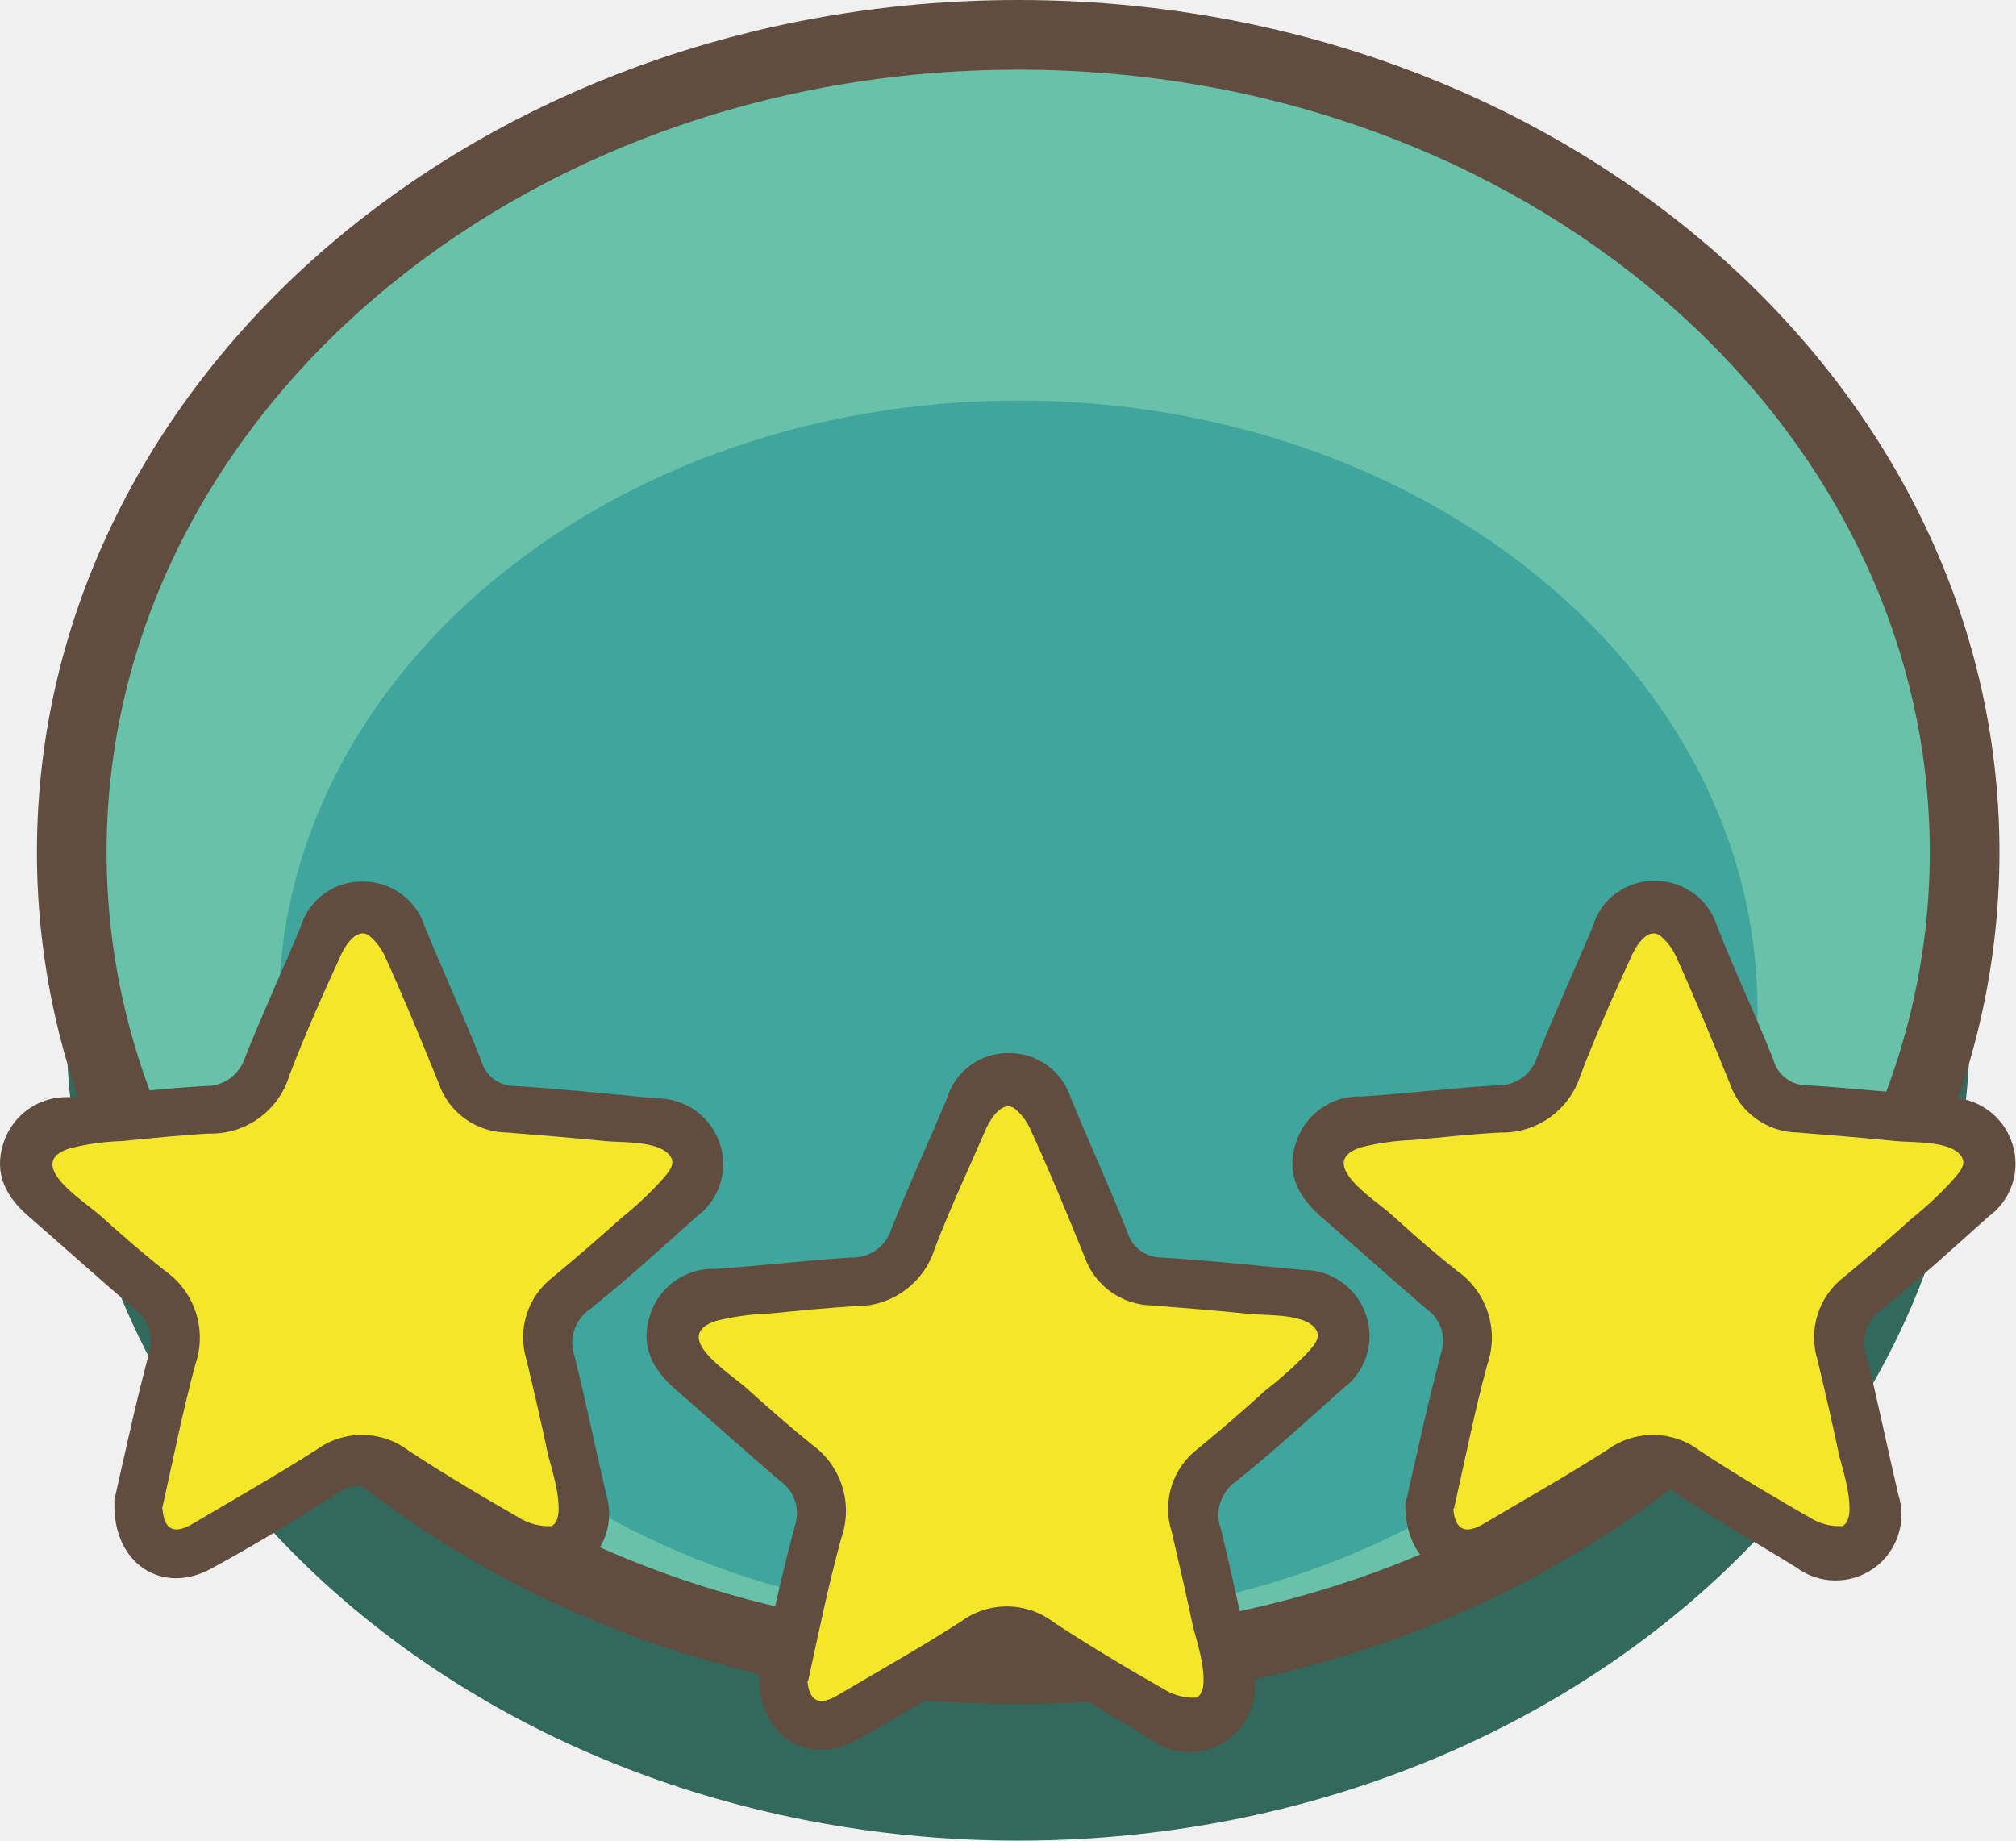
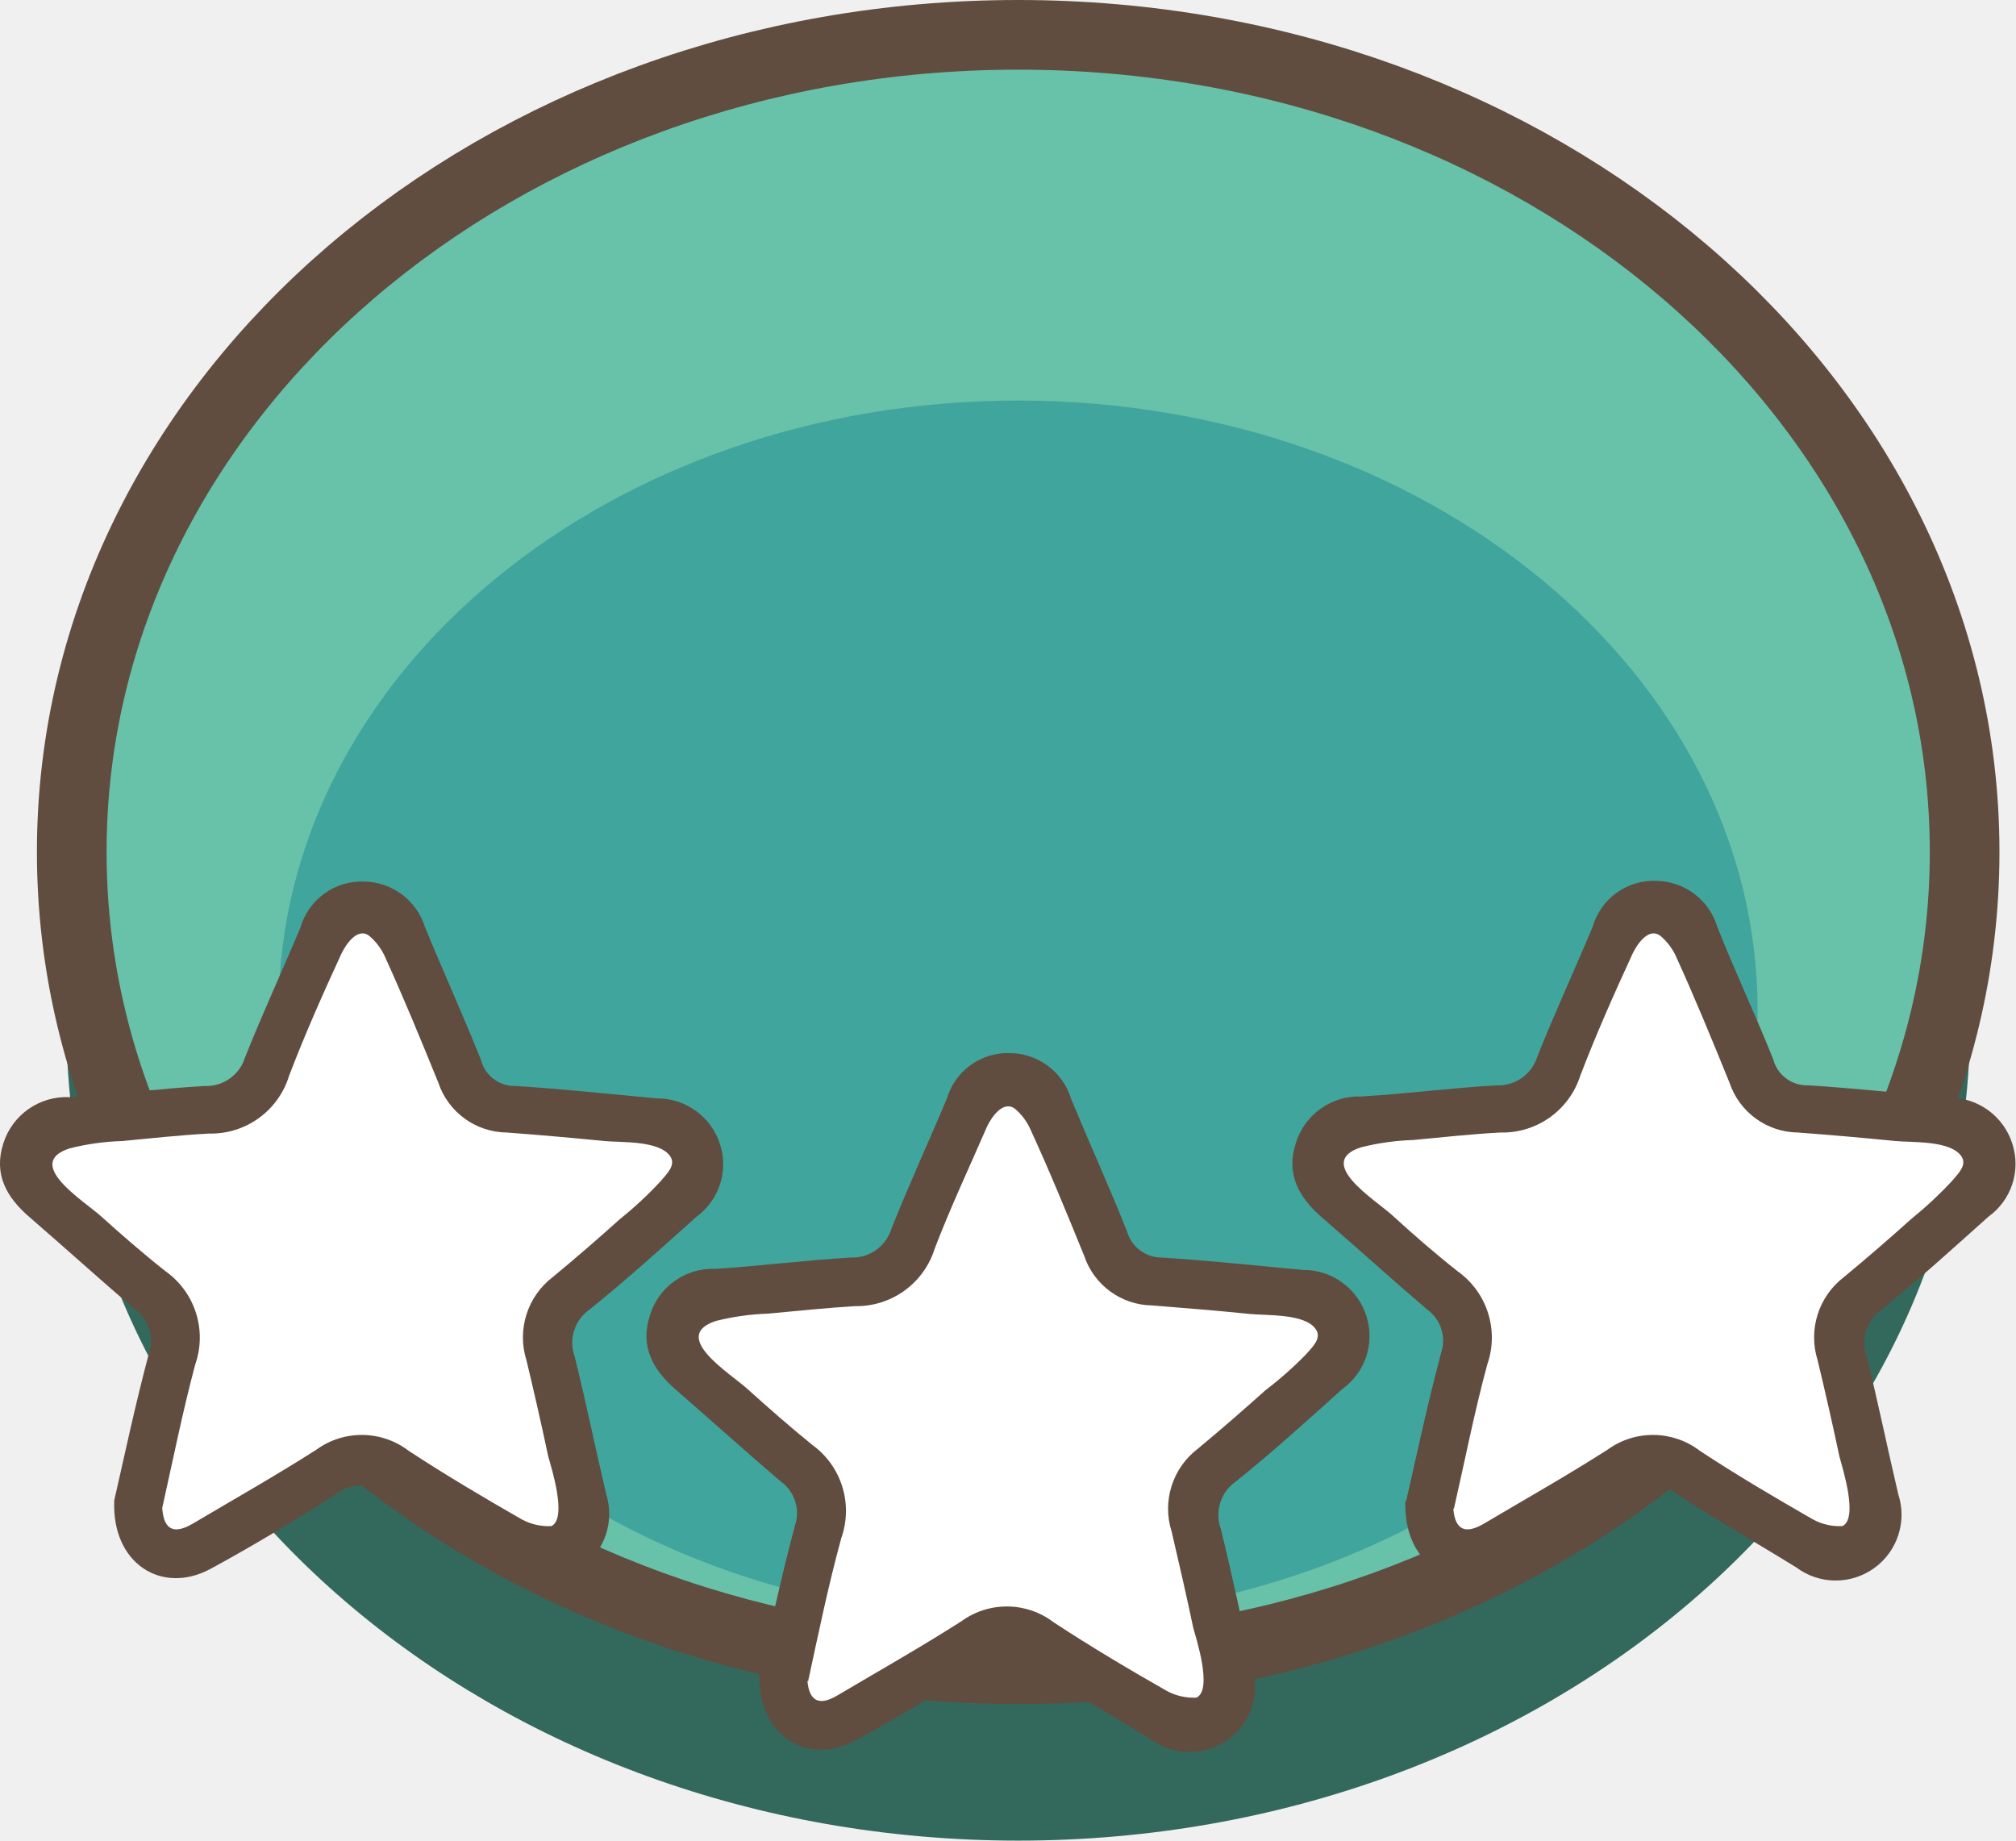
<svg xmlns="http://www.w3.org/2000/svg" viewBox="0 0 115.76 105.69">
  <defs>
-     <style>.cls-1{fill:#33695d;}.cls-2{fill:none;stroke:#604d3f;stroke-width:8px;}.cls-3{fill:#68c1a9;}.cls-4{fill:#40a69d;}.cls-5{fill:#f4e629;}.cls-6{fill:#604d3f;}</style>
+     <style>.cls-1{fill:#33695d;}.cls-2{fill:none;stroke:#604d3f;stroke-width:8px;}.cls-3{fill:#68c1a9;}.cls-4{fill:#40a69d;}.cls-5{fill:#fff;}.cls-6{fill:#604d3f;}</style>
  </defs>
  <g id="圖層_2" data-name="圖層 2">
    <g id="圖層_1-2" data-name="圖層 1">
      <path class="cls-1" d="M113.12,58.78c0,25.91-24.47,46.91-54.65,46.91S3.81,84.69,3.81,58.78,28.28,11.87,58.47,11.87s54.65,21,54.65,46.91" />
-       <path class="cls-2" d="M110.81,48.93c0,24.81-23.43,44.92-52.34,44.92S6.12,73.74,6.12,48.93,29.56,4,58.47,4,110.81,24.11,110.81,48.93Z" />
-       <path class="cls-3" d="M110.81,48.93c0,24.81-23.43,44.92-52.34,44.92S6.12,73.74,6.12,48.93,29.56,4,58.47,4s52.34,20.11,52.34,44.93" />
+       <path class="cls-2" d="M110.81,48.92c0,24.82-23.43,44.93-52.34,44.93S6.12,73.74,6.12,48.92,29.56,4,58.47,4,110.81,24.11,110.81,48.92Z" />
+       <path class="cls-3" d="M110.81,48.92c0,24.82-23.43,44.93-52.34,44.93S6.12,73.74,6.12,48.92,29.56,4,58.47,4s52.34,20.11,52.34,44.92" />
      <path class="cls-4" d="M100.92,58c0,19.33-19,35-42.45,35S16,77.35,16,58,35,23,58.47,23s42.45,15.68,42.45,35" />
-       <path class="cls-5" d="M58.39,62.47s-1.91-.72-3,2.82-4.66,7.94-4.66,7.94L40.35,74.8l-1.58,2.1L41,79.33l6,6.16-1.38,6.82-.32,5.12,1.9,2L55,95.27l3.87-1.58,3.81,2.49,5.57,3a12.32,12.32,0,0,0,2.3-.79c.07-.2-2.69-9.64-2.69-9.64l1-2.63,2.89-3.54,3.8-3.67,1-3-4.14-2.36-5.84-.06L64,73.42,63.17,70l-1.7-5.12Z" />
-       <path class="cls-6" d="M43.64,96.09c.58-2.53,1.21-5.52,2-8.47a2.23,2.23,0,0,0-.82-2.56c-2-1.71-4-3.51-6-5.25-1.32-1.14-2.08-2.48-1.51-4.25a3.79,3.79,0,0,1,3.79-2.7c2.59-.17,5.17-.49,7.75-.65a2.33,2.33,0,0,0,2.33-1.63c1-2.52,2.14-5,3.18-7.47A3.66,3.66,0,0,1,58,60.47a3.7,3.7,0,0,1,3.5,2.61c1.05,2.56,2.21,5.07,3.22,7.64a2.06,2.06,0,0,0,2,1.49c2.7.17,5.4.46,8.09.71a3.79,3.79,0,0,1,3.66,2.68,3.74,3.74,0,0,1-1.38,4.15c-2,1.79-4,3.62-6.14,5.33a2.34,2.34,0,0,0-.85,2.71c.65,2.62,1.19,5.28,1.8,7.91a3.78,3.78,0,0,1-5.86,4.16c-2.26-1.4-4.56-2.71-6.77-4.17a2.38,2.38,0,0,0-3,0c-2.33,1.49-4.7,2.92-7.12,4.24-2.81,1.53-5.69-.29-5.55-3.89m2.76.46c.11,1.26.74,1.44,1.73.85,2.38-1.41,4.8-2.76,7.12-4.26a4.43,4.43,0,0,1,5.3.07c2.12,1.39,4.3,2.69,6.5,3.94a3.22,3.22,0,0,0,1.69.38c.94-.44,0-3.35-.18-4-.39-1.85-.81-3.68-1.24-5.52a4.33,4.33,0,0,1,1.51-4.78q2-1.64,3.87-3.34A22.46,22.46,0,0,0,75,77.76c.34-.4.9-.89.57-1.41-.59-.94-2.84-.8-3.79-.9-1.86-.19-3.74-.34-5.61-.49a4.19,4.19,0,0,1-3.92-2.86c-1-2.46-2-4.89-3.11-7.31a3.37,3.37,0,0,0-.82-1.09c-.67-.57-1.35.39-1.65,1-1,2.31-2.09,4.62-3,7A4.7,4.7,0,0,1,49.11,75c-1.66.1-3.32.27-5,.43a14.18,14.18,0,0,0-3,.42c-2.67.87.8,3,1.78,3.88,1.22,1.1,2.45,2.18,3.73,3.22a4.68,4.68,0,0,1,1.69,5.36C47.57,91,47,93.78,46.4,96.55" />
-       <path class="cls-5" d="M21.29,52.57s-1.9-.72-3,2.83-4.65,7.93-4.65,7.93L3.25,64.91,1.68,67l2.23,2.42,6,6.17L8.5,82.42l-.33,5.12,1.9,2,7.81-4.19,3.87-1.58,3.8,2.49,5.58,3a12.57,12.57,0,0,0,2.3-.79c.06-.2-2.69-9.65-2.69-9.65l1.05-2.62,2.88-3.54L38.48,69l1-3-4.13-2.36-5.84-.06-2.56-.07-.85-3.48-1.71-5.11Z" />
-       <path class="cls-6" d="M6.55,86.2c.58-2.53,1.21-5.52,2-8.47a2.23,2.23,0,0,0-.82-2.56c-2-1.71-4-3.51-6-5.25C.38,68.78-.38,67.44.19,65.66A3.8,3.8,0,0,1,4,63c2.58-.16,5.16-.49,7.75-.64a2.33,2.33,0,0,0,2.32-1.64c1-2.51,2.15-5,3.18-7.46a3.66,3.66,0,0,1,3.65-2.64,3.71,3.71,0,0,1,3.5,2.61c1.05,2.56,2.2,5.07,3.22,7.64a2,2,0,0,0,2,1.49c2.7.17,5.39.46,8.09.71a3.78,3.78,0,0,1,3.65,2.68A3.73,3.73,0,0,1,40,69.86c-2,1.79-4,3.62-6.14,5.33A2.33,2.33,0,0,0,33,77.9c.65,2.62,1.19,5.27,1.81,7.91A3.78,3.78,0,0,1,29,90c-2.25-1.39-4.56-2.7-6.76-4.16a2.36,2.36,0,0,0-3,0c-2.33,1.49-4.7,2.92-7.13,4.24-2.81,1.53-5.68-.3-5.54-3.89m2.76.46c.1,1.26.73,1.44,1.73.85,2.38-1.41,4.79-2.77,7.12-4.26a4.43,4.43,0,0,1,5.3.07c2.12,1.39,4.3,2.68,6.5,3.94a3.2,3.2,0,0,0,1.69.38c.93-.44,0-3.35-.18-4-.39-1.85-.81-3.68-1.25-5.52a4.36,4.36,0,0,1,1.51-4.78c1.32-1.09,2.6-2.2,3.87-3.34a21.57,21.57,0,0,0,2.32-2.16c.33-.4.89-.9.57-1.41-.6-.95-2.85-.8-3.79-.9-1.87-.19-3.74-.34-5.61-.49a4.19,4.19,0,0,1-3.93-2.86c-1-2.46-2-4.9-3.1-7.31a3.4,3.4,0,0,0-.83-1.09c-.67-.57-1.35.39-1.64,1-1.06,2.3-2.09,4.62-3,7A4.69,4.69,0,0,1,12,65.09c-1.66.09-3.31.27-5,.43a14.09,14.09,0,0,0-3,.42c-2.67.86.79,3,1.78,3.88C7,70.92,8.24,72,9.51,73a4.68,4.68,0,0,1,1.7,5.36c-.73,2.72-1.28,5.49-1.9,8.26" />
-       <path class="cls-5" d="M95.48,52.57s-1.9-.72-3,2.83-4.66,7.93-4.66,7.93L77.44,64.91,75.87,67l2.23,2.42,6,6.17-1.38,6.82-.33,5.12,1.9,2,7.81-4.19,3.87-1.58,3.8,2.49,5.58,3a12.57,12.57,0,0,0,2.3-.79c.06-.2-2.69-9.65-2.69-9.65l1-2.62,2.88-3.54L112.67,69l1-3-4.13-2.36-5.84-.06-2.56-.07-.85-3.48-1.71-5.11Z" />
-       <path class="cls-6" d="M80.74,86.2c.58-2.53,1.21-5.52,2-8.47a2.23,2.23,0,0,0-.82-2.56c-2-1.71-4-3.51-6-5.25-1.33-1.14-2.09-2.48-1.52-4.26a3.8,3.8,0,0,1,3.8-2.7c2.58-.16,5.16-.49,7.75-.64a2.33,2.33,0,0,0,2.32-1.64c1-2.51,2.15-5,3.18-7.46a3.66,3.66,0,0,1,3.65-2.64,3.71,3.71,0,0,1,3.5,2.61c1,2.56,2.2,5.07,3.22,7.64a2,2,0,0,0,2,1.49c2.7.17,5.39.46,8.09.71a3.78,3.78,0,0,1,3.65,2.68,3.73,3.73,0,0,1-1.38,4.15c-2,1.79-4,3.62-6.13,5.33a2.33,2.33,0,0,0-.86,2.71c.65,2.62,1.19,5.27,1.81,7.91A3.78,3.78,0,0,1,103.14,90c-2.25-1.39-4.56-2.7-6.77-4.16a2.35,2.35,0,0,0-3,0c-2.33,1.49-4.7,2.92-7.13,4.24-2.81,1.53-5.68-.3-5.54-3.89m2.75.46c.11,1.26.74,1.44,1.74.85,2.38-1.41,4.79-2.77,7.12-4.26a4.43,4.43,0,0,1,5.3.07c2.11,1.39,4.3,2.68,6.5,3.94a3.16,3.16,0,0,0,1.68.38c.94-.44,0-3.35-.17-4-.39-1.85-.81-3.68-1.25-5.52a4.36,4.36,0,0,1,1.51-4.78c1.32-1.09,2.6-2.2,3.87-3.34a21.57,21.57,0,0,0,2.32-2.16c.33-.4.89-.9.57-1.41-.6-.95-2.85-.8-3.79-.9-1.87-.19-3.74-.34-5.61-.49a4.19,4.19,0,0,1-3.93-2.86c-1-2.46-2-4.9-3.1-7.31a3.4,3.4,0,0,0-.83-1.09c-.67-.57-1.35.39-1.64,1-1.06,2.3-2.09,4.62-3,7a4.69,4.69,0,0,1-4.59,3.26c-1.66.09-3.31.27-5,.43a14.09,14.09,0,0,0-3,.42c-2.67.86.79,3,1.77,3.88C81.19,70.92,82.43,72,83.7,73a4.68,4.68,0,0,1,1.7,5.36c-.74,2.72-1.28,5.49-1.91,8.26" />
+       <path class="cls-5" d="M58.38,62.47s-1.9-.73-3,2.82-4.66,7.93-4.66,7.93L40.34,74.8l-1.57,2.1L41,79.32l6,6.17-1.38,6.82-.33,5.12,1.91,2L55,95.27l3.87-1.58,3.81,2.49,5.57,3a12.57,12.57,0,0,0,2.3-.79c.07-.2-2.69-9.64-2.69-9.64l1-2.63,2.89-3.54,3.8-3.67,1-3-4.14-2.36-5.84-.06L64,73.42,63.17,70l-1.7-5.12Z" />
+       <path class="cls-6" d="M43.64,96.09c.58-2.53,1.21-5.52,2-8.47a2.23,2.23,0,0,0-.82-2.56c-2-1.71-4-3.51-6-5.25-1.32-1.14-2.08-2.48-1.51-4.26a3.77,3.77,0,0,1,3.79-2.69c2.59-.17,5.17-.5,7.75-.65a2.34,2.34,0,0,0,2.33-1.64c1-2.51,2.14-5,3.18-7.46A3.65,3.65,0,0,1,58,60.47a3.71,3.71,0,0,1,3.5,2.61c1.05,2.56,2.2,5.07,3.22,7.64a2.06,2.06,0,0,0,2,1.49c2.7.17,5.4.46,8.09.71a3.79,3.79,0,0,1,3.66,2.68,3.74,3.74,0,0,1-1.38,4.15c-2,1.79-4,3.62-6.14,5.33a2.34,2.34,0,0,0-.85,2.71c.65,2.62,1.19,5.28,1.8,7.91a3.77,3.77,0,0,1-5.86,4.15c-2.26-1.39-4.56-2.7-6.77-4.16a2.38,2.38,0,0,0-3,0c-2.33,1.49-4.7,2.92-7.13,4.24-2.8,1.52-5.68-.29-5.54-3.89m2.76.46c.11,1.26.74,1.44,1.73.85,2.38-1.41,4.79-2.77,7.12-4.26a4.43,4.43,0,0,1,5.3.07c2.12,1.39,4.3,2.69,6.5,3.94a3.22,3.22,0,0,0,1.69.38c.94-.44,0-3.35-.18-4-.39-1.85-.81-3.68-1.24-5.52a4.33,4.33,0,0,1,1.51-4.78c1.31-1.09,2.59-2.2,3.86-3.34A21.57,21.57,0,0,0,75,77.76c.34-.4.9-.89.57-1.41-.59-.94-2.84-.8-3.79-.9-1.87-.19-3.74-.34-5.61-.49a4.18,4.18,0,0,1-3.92-2.86c-1-2.46-2-4.9-3.11-7.31a3.37,3.37,0,0,0-.82-1.09c-.67-.57-1.36.39-1.65,1-1,2.31-2.09,4.62-3,7A4.7,4.7,0,0,1,49.11,75c-1.66.1-3.32.27-5,.43a14.18,14.18,0,0,0-3,.42c-2.67.87.8,3,1.78,3.88,1.22,1.1,2.45,2.18,3.73,3.22a4.68,4.68,0,0,1,1.69,5.36C47.57,91,47,93.78,46.4,96.55" />
+       <path class="cls-5" d="M21.29,52.57s-1.9-.72-3,2.82-4.65,7.94-4.65,7.94L3.25,64.91,1.68,67l2.23,2.42,6,6.17L8.5,82.42l-.33,5.12,1.9,2,7.81-4.2,3.87-1.57,3.8,2.49,5.58,2.95a12.5,12.5,0,0,0,2.3-.78c.06-.2-2.69-9.65-2.69-9.65l1.05-2.62,2.88-3.54L38.48,69l1-3-4.13-2.36-5.84-.06-2.56-.07-.85-3.48-1.71-5.11Z" />
+       <path class="cls-6" d="M6.55,86.2c.58-2.53,1.21-5.52,2-8.48a2.22,2.22,0,0,0-.82-2.55c-2-1.71-4-3.52-6-5.25C.38,68.77-.38,67.44.19,65.66A3.8,3.8,0,0,1,4,63c2.58-.16,5.16-.49,7.75-.64a2.33,2.33,0,0,0,2.32-1.64c1-2.51,2.15-5,3.18-7.46a3.66,3.66,0,0,1,3.65-2.64,3.71,3.71,0,0,1,3.5,2.61c1.05,2.56,2.2,5.07,3.22,7.64a2,2,0,0,0,2,1.49c2.7.17,5.39.46,8.09.71a3.78,3.78,0,0,1,3.65,2.68A3.73,3.73,0,0,1,40,69.86c-2,1.79-4,3.61-6.14,5.33A2.33,2.33,0,0,0,33,77.9c.65,2.62,1.19,5.27,1.81,7.9A3.78,3.78,0,0,1,29,90c-2.25-1.39-4.56-2.7-6.77-4.16a2.35,2.35,0,0,0-3,0c-2.33,1.49-4.7,2.92-7.13,4.24-2.81,1.52-5.68-.3-5.54-3.89m2.76.45c.1,1.27.73,1.44,1.73.86,2.38-1.41,4.79-2.77,7.12-4.26a4.43,4.43,0,0,1,5.3.07c2.12,1.39,4.3,2.68,6.5,3.94a3.2,3.2,0,0,0,1.69.38c.93-.44,0-3.35-.18-4q-.59-2.78-1.25-5.52a4.36,4.36,0,0,1,1.51-4.78c1.32-1.09,2.6-2.2,3.87-3.34a21.57,21.57,0,0,0,2.32-2.16c.33-.4.89-.9.57-1.41-.6-.95-2.85-.81-3.79-.9q-2.81-.28-5.61-.49a4.19,4.19,0,0,1-3.93-2.86c-1-2.46-2-4.9-3.1-7.31a3.4,3.4,0,0,0-.83-1.09c-.66-.57-1.35.39-1.64,1-1.06,2.3-2.09,4.62-3,7A4.69,4.69,0,0,1,12,65.09c-1.66.09-3.31.27-5,.43a14.09,14.09,0,0,0-3,.42c-2.67.86.79,3,1.78,3.88C7,70.92,8.24,72,9.51,73a4.67,4.67,0,0,1,1.7,5.35c-.73,2.73-1.28,5.5-1.9,8.26" />
+       <path class="cls-5" d="M95.48,52.57s-1.9-.72-3,2.82-4.66,7.94-4.66,7.94L77.44,64.91,75.86,67l2.24,2.42,6,6.17-1.37,6.82-.33,5.12,1.9,2,7.81-4.2,3.87-1.57,3.8,2.49,5.58,2.95a12.17,12.17,0,0,0,2.29-.78c.07-.2-2.69-9.65-2.69-9.65l1-2.62,2.89-3.54L112.67,69l1-3-4.13-2.36-5.84-.06-2.56-.07-.85-3.48-1.71-5.11Z" />
+       <path class="cls-6" d="M80.74,86.2c.58-2.53,1.21-5.52,2-8.48a2.22,2.22,0,0,0-.82-2.55c-2-1.71-4-3.52-6-5.25-1.33-1.15-2.09-2.48-1.52-4.26a3.8,3.8,0,0,1,3.8-2.7c2.58-.16,5.16-.49,7.75-.64a2.33,2.33,0,0,0,2.32-1.64c1-2.51,2.15-5,3.18-7.46a3.65,3.65,0,0,1,3.65-2.64,3.71,3.71,0,0,1,3.5,2.61c1,2.56,2.2,5.07,3.22,7.64a2,2,0,0,0,2,1.49c2.7.17,5.39.46,8.09.71a3.78,3.78,0,0,1,3.65,2.68,3.73,3.73,0,0,1-1.38,4.15c-2,1.79-4,3.61-6.13,5.33a2.33,2.33,0,0,0-.86,2.71c.65,2.62,1.19,5.27,1.81,7.9A3.78,3.78,0,0,1,103.14,90c-2.25-1.39-4.56-2.7-6.77-4.16a2.35,2.35,0,0,0-3,0c-2.33,1.49-4.7,2.92-7.13,4.24-2.81,1.52-5.68-.3-5.54-3.89m2.75.45c.11,1.27.74,1.44,1.74.86,2.38-1.41,4.79-2.77,7.12-4.26a4.43,4.43,0,0,1,5.3.07c2.11,1.39,4.3,2.68,6.5,3.94a3.16,3.16,0,0,0,1.68.38c.94-.44,0-3.35-.17-4q-.59-2.78-1.25-5.52a4.36,4.36,0,0,1,1.51-4.78c1.32-1.09,2.6-2.2,3.87-3.34a22.56,22.56,0,0,0,2.32-2.16c.33-.4.89-.9.57-1.41-.6-.95-2.85-.81-3.79-.9q-2.81-.28-5.61-.49a4.19,4.19,0,0,1-3.93-2.86c-1-2.46-2-4.9-3.1-7.31a3.4,3.4,0,0,0-.83-1.09c-.67-.57-1.35.39-1.64,1-1.06,2.3-2.09,4.62-3,7a4.69,4.69,0,0,1-4.59,3.26c-1.66.09-3.31.27-5,.43a14.09,14.09,0,0,0-3,.42c-2.67.86.79,3,1.77,3.88C81.19,70.92,82.43,72,83.7,73a4.67,4.67,0,0,1,1.7,5.35c-.74,2.73-1.28,5.5-1.91,8.26" />
    </g>
  </g>
</svg>
